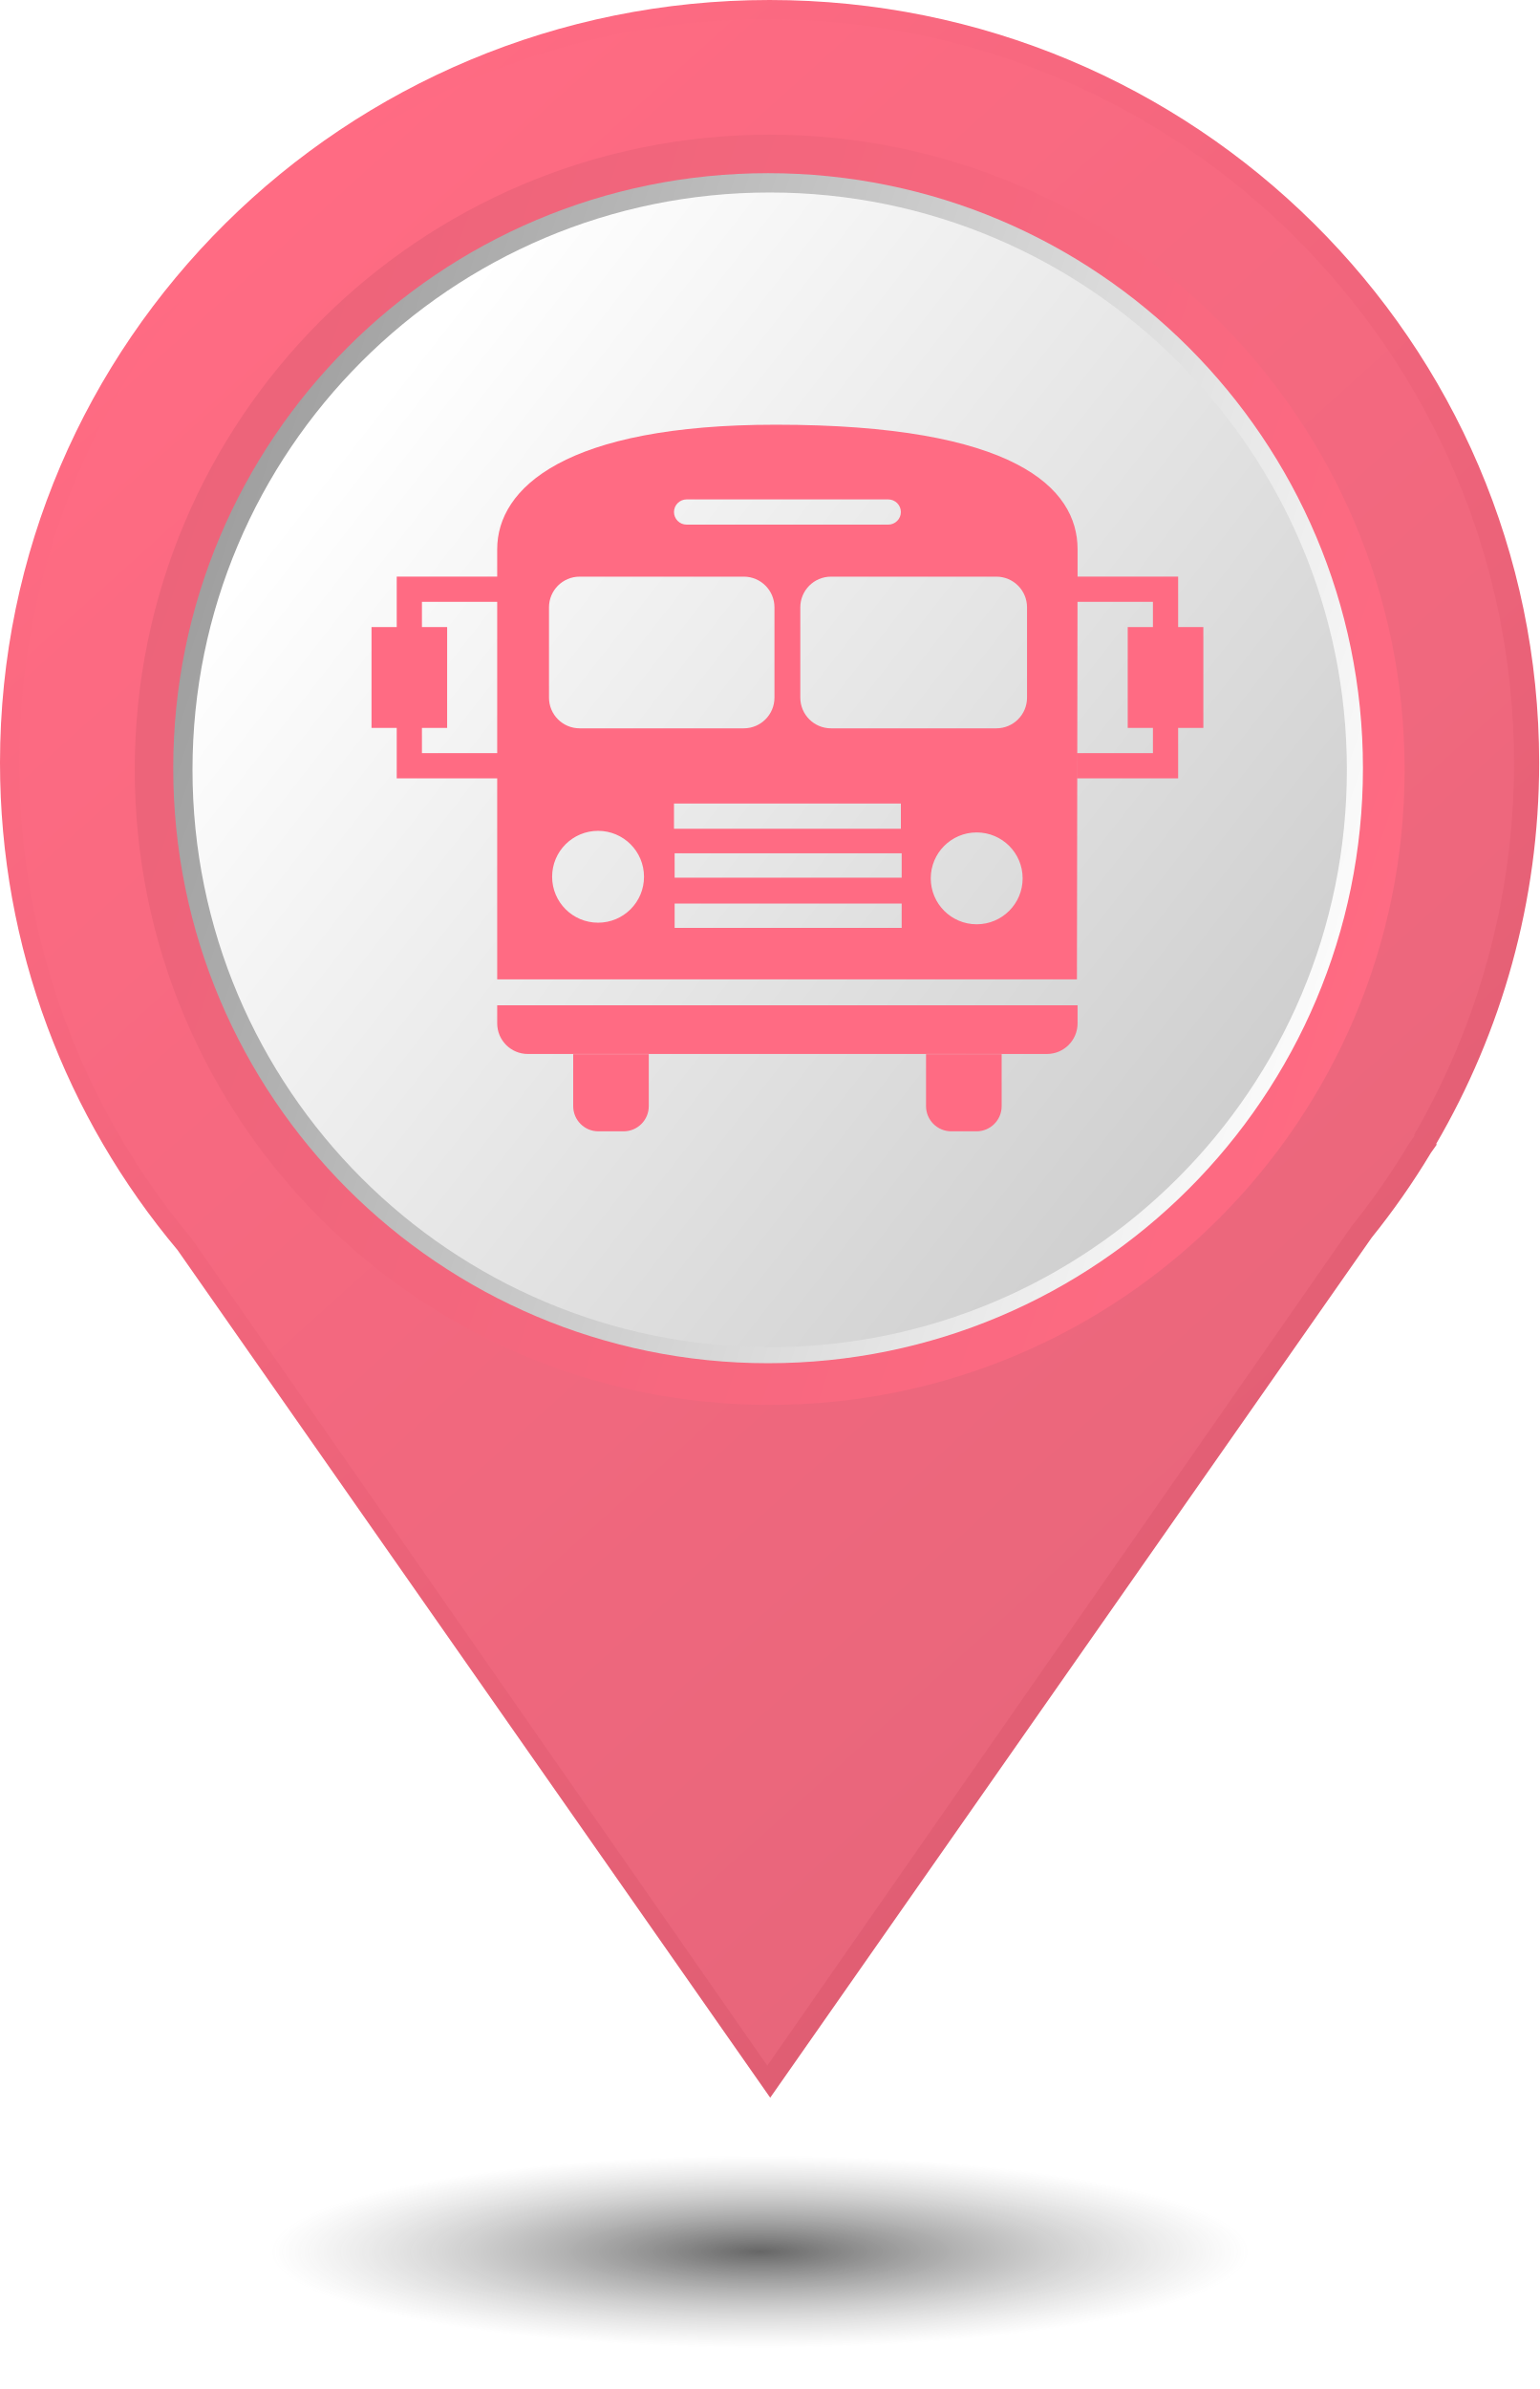
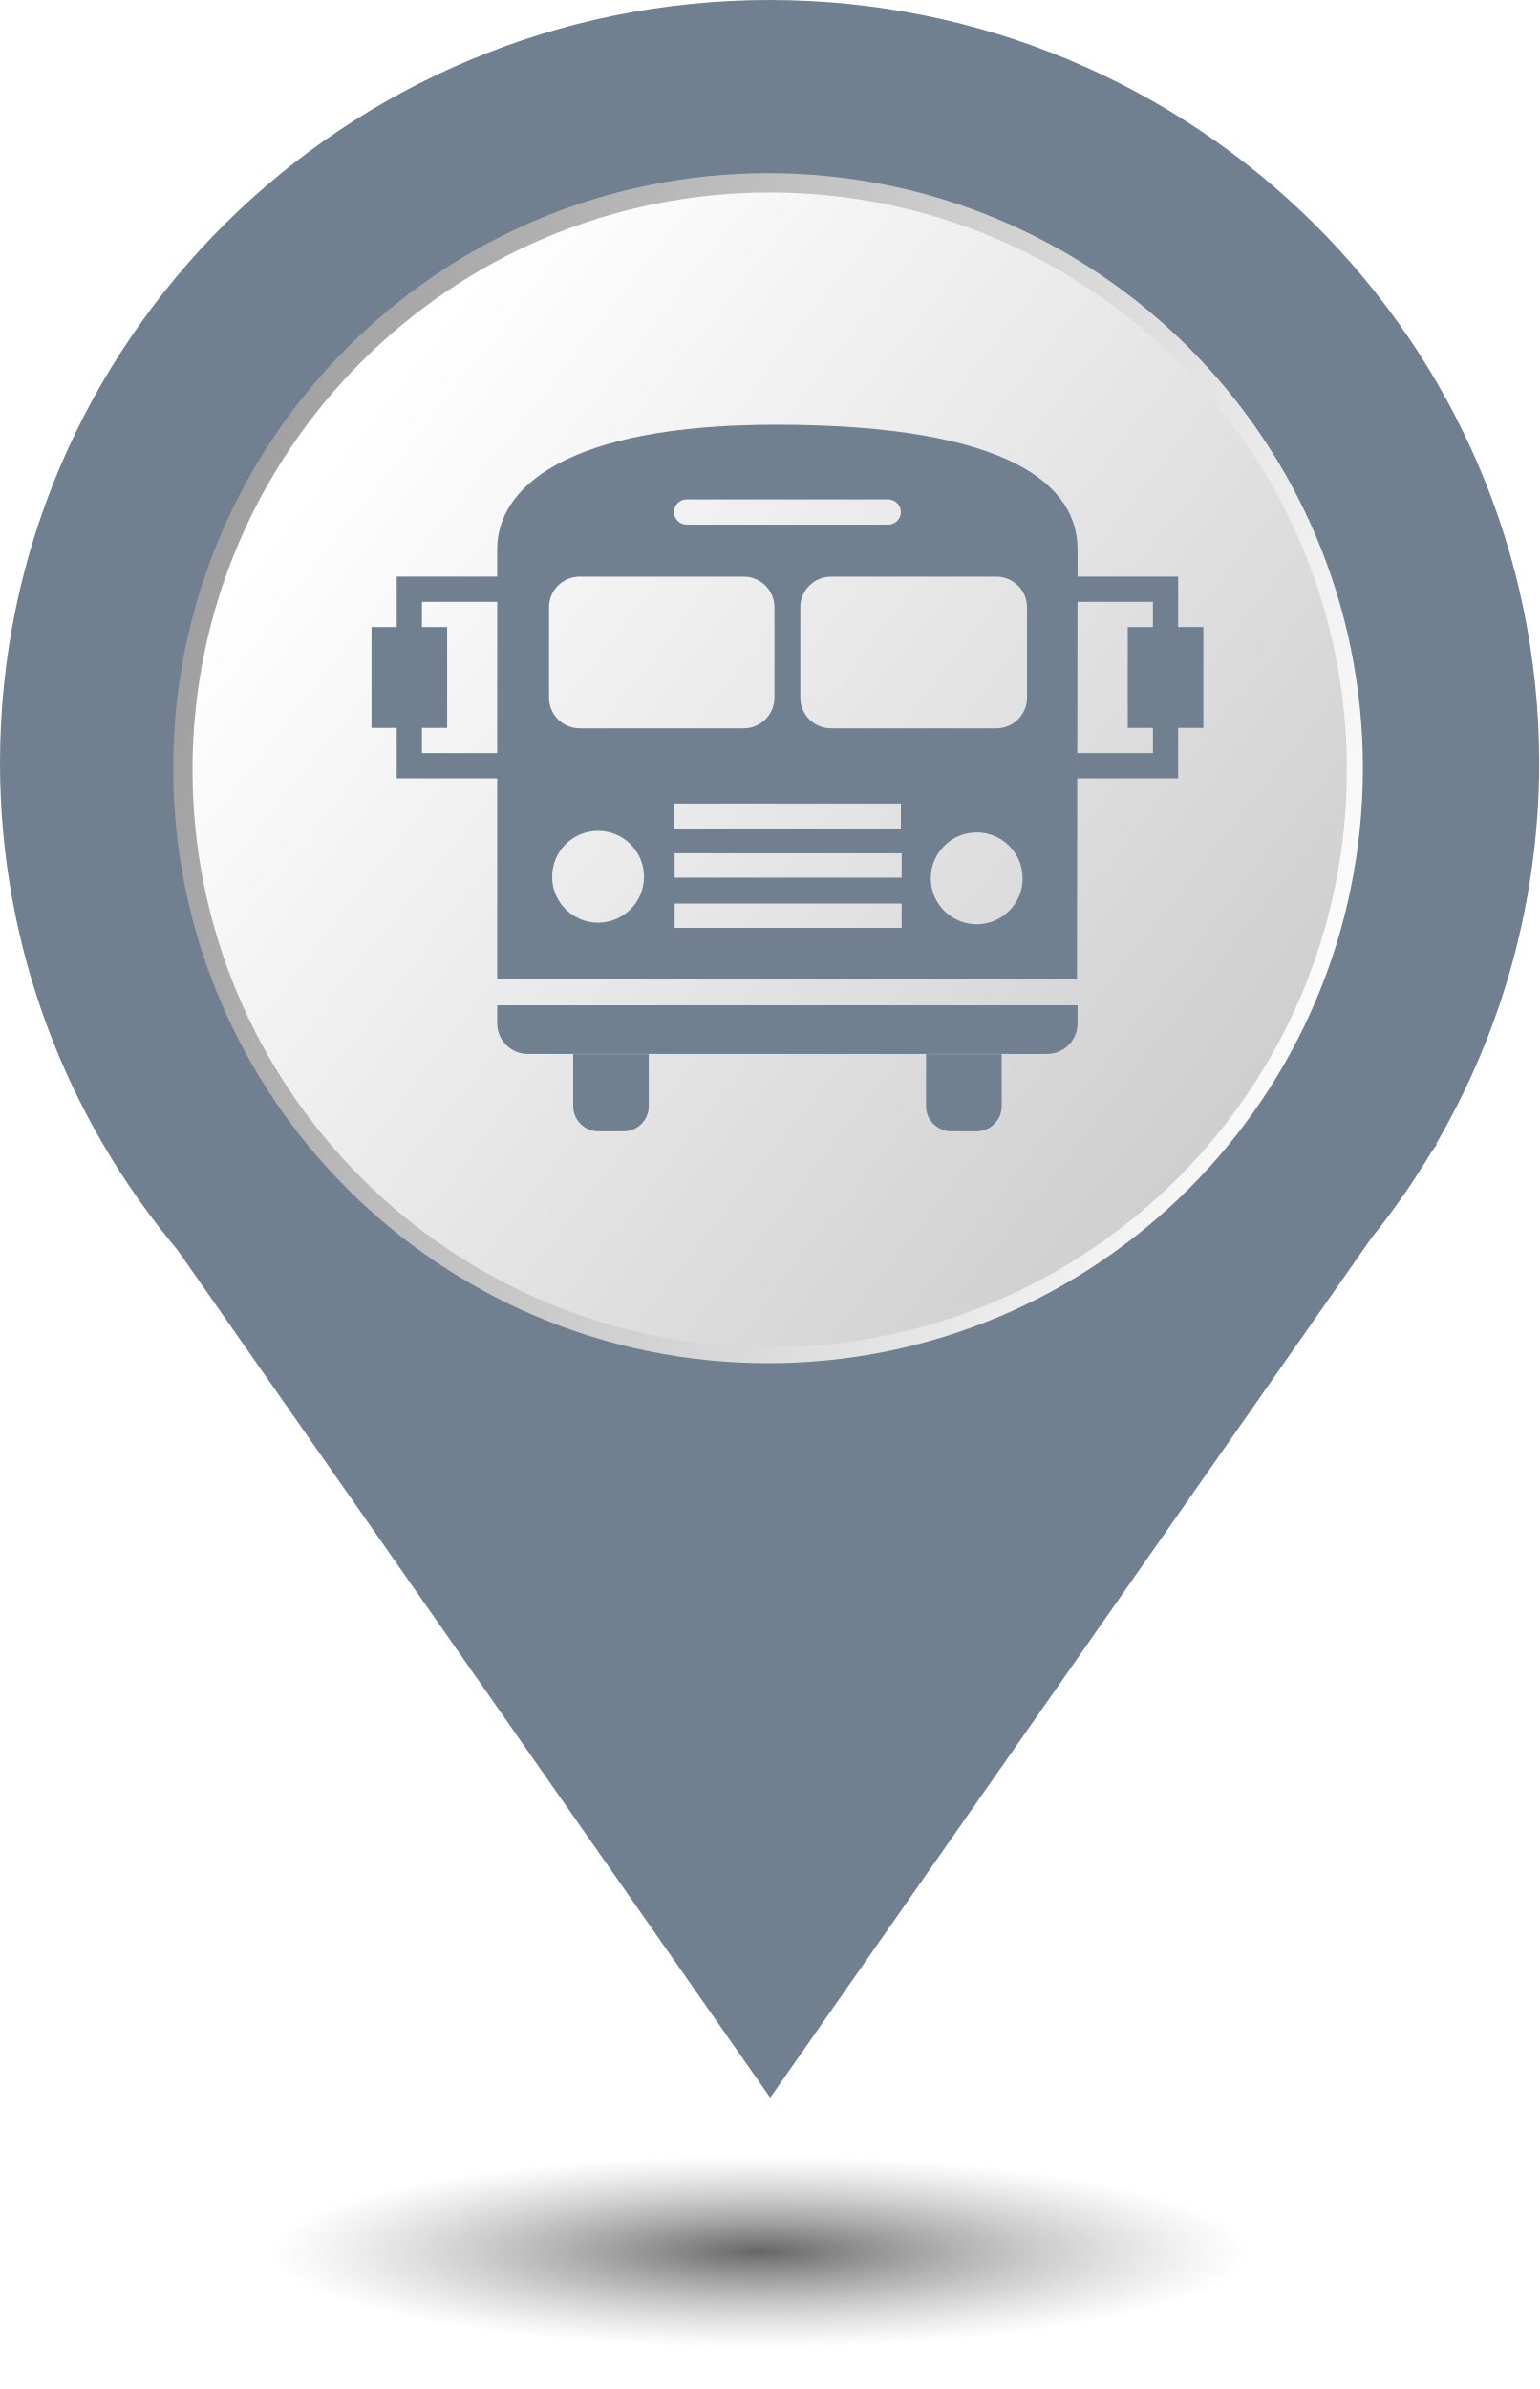
<svg xmlns="http://www.w3.org/2000/svg" width="29" height="45" viewBox="0 0 29 45" fill="none">
-   <path d="M21.478 14.368C21.478 18.334 18.232 21.552 14.228 21.552C10.224 21.552 6.978 18.334 6.978 14.368C6.978 10.401 10.224 7.184 14.228 7.184C18.233 7.184 21.478 10.401 21.478 14.368ZM29 14.368C29 6.433 22.509 0 14.5 0C6.492 0 0 6.433 0 14.368C0 17.857 1.256 21.056 3.344 23.545L14.512 39.513L25.845 23.312C26.252 22.807 26.624 22.275 26.96 21.716L27.075 21.553H27.056C28.29 19.438 29 16.987 29 14.368Z" fill="url(#paint0_linear_140_1366)" />
-   <path d="M21.221 14.379C21.221 18.248 18.069 21.388 14.18 21.388C10.291 21.388 7.14 18.248 7.14 14.379C7.14 10.509 10.292 7.371 14.18 7.371C18.07 7.371 21.221 10.509 21.221 14.379ZM28.526 14.379C28.526 6.638 22.222 0.362 14.444 0.362C6.668 0.362 0.363 6.638 0.363 14.379C0.363 17.783 1.583 20.904 3.611 23.331L14.457 38.909L25.461 23.104C25.856 22.612 26.218 22.093 26.545 21.547L26.656 21.388H26.638C27.836 19.325 28.526 16.933 28.526 14.379Z" fill="url(#paint1_linear_140_1366)" />
-   <circle cx="14.502" cy="14.5" r="11.963" fill="url(#paint2_linear_140_1366)" />
-   <circle cx="14.472" cy="14.47" r="11.208" fill="url(#paint3_linear_140_1366)" />
-   <circle cx="14.502" cy="14.501" r="10.875" fill="url(#paint4_linear_140_1366)" />
-   <path d="M17.448 20.835C17.448 21.098 17.661 21.31 17.924 21.31H18.398C18.661 21.31 18.873 21.098 18.873 20.835V19.856H17.448V20.835ZM10.8 20.835C10.8 21.098 11.012 21.31 11.274 21.31H11.749C12.012 21.31 12.224 21.098 12.224 20.835V19.856H10.8V20.835ZM9.368 19.276C9.368 19.594 9.626 19.853 9.945 19.853H19.726C20.045 19.853 20.303 19.594 20.303 19.276C20.303 18.957 20.303 18.936 20.303 18.936H9.368C9.368 18.936 9.368 18.957 9.368 19.276ZM22.198 11.811V10.861H20.303L20.303 10.345C20.303 9.19 19.121 8 14.617 8C10.656 8 9.368 9.19 9.368 10.345V10.861H7.475V11.811H7V13.711H7.475V14.661H9.368V18.448H20.291L20.302 11.336H21.723V11.811H21.248V13.711H21.723V14.186H20.298V14.661H22.198V13.711H22.673V11.811H22.198ZM9.368 14.186H7.95V13.711H8.425V11.811H7.95V11.336H9.368V14.186ZM12.937 9.407H16.736C16.867 9.407 16.974 9.514 16.974 9.645C16.974 9.776 16.867 9.882 16.736 9.882H12.937C12.806 9.882 12.699 9.776 12.699 9.645C12.699 9.514 12.806 9.407 12.937 9.407ZM10.344 11.44C10.344 11.121 10.602 10.862 10.921 10.862H14.015C14.333 10.862 14.592 11.121 14.592 11.44V13.141C14.592 13.46 14.333 13.719 14.015 13.719H10.921C10.602 13.719 10.344 13.46 10.344 13.141V11.44ZM11.269 17.38C10.79 17.38 10.403 16.993 10.403 16.515C10.403 16.036 10.79 15.65 11.269 15.65C11.747 15.65 12.134 16.036 12.134 16.515C12.135 16.993 11.747 17.38 11.269 17.38ZM12.699 15.136H16.974V15.611H12.699V15.136ZM16.989 17.478H12.711V17.02H16.989V17.478ZM16.989 16.532H12.711V16.073H16.989V16.532ZM18.402 17.41C17.924 17.41 17.537 17.023 17.537 16.545C17.537 16.067 17.924 15.68 18.402 15.68C18.881 15.68 19.268 16.067 19.268 16.545C19.268 17.023 18.881 17.41 18.402 17.41ZM19.351 13.141C19.351 13.46 19.092 13.719 18.773 13.719H15.657C15.338 13.719 15.079 13.46 15.079 13.141V11.44C15.079 11.121 15.338 10.862 15.657 10.862H18.773C19.092 10.862 19.351 11.121 19.351 11.44V13.141Z" fill="#FF6B83" />
-   <ellipse cx="14.319" cy="42.413" rx="9.244" ry="1.812" fill="url(#paint5_radial_140_1366)" fill-opacity="0.6" />
+   <path d="M21.478 14.368C21.478 18.334 18.232 21.552 14.228 21.552C10.224 21.552 6.978 18.334 6.978 14.368C6.978 10.401 10.224 7.184 14.228 7.184C18.233 7.184 21.478 10.401 21.478 14.368ZM29 14.368C29 6.433 22.509 0 14.5 0C6.492 0 0 6.433 0 14.368C0 17.857 1.256 21.056 3.344 23.545L14.512 39.513L25.845 23.312C26.252 22.807 26.624 22.275 26.96 21.716L27.075 21.553H27.056C28.29 19.438 29 16.987 29 14.368Z" fill="#708090" />
+   <path d="M21.221 14.379C21.221 18.248 18.069 21.388 14.18 21.388C10.291 21.388 7.14 18.248 7.14 14.379C7.14 10.509 10.292 7.371 14.18 7.371C18.07 7.371 21.221 10.509 21.221 14.379ZM28.526 14.379C28.526 6.638 22.222 0.362 14.444 0.362C6.668 0.362 0.363 6.638 0.363 14.379C0.363 17.783 1.583 20.904 3.611 23.331L14.457 38.909L25.461 23.104C25.856 22.612 26.218 22.093 26.545 21.547L26.656 21.388H26.638C27.836 19.325 28.526 16.933 28.526 14.379Z" fill="#708090" />
+   <circle cx="14.502" cy="14.5" r="11.963" fill="#708090" />
+   <circle cx="14.471" cy="14.47" r="11.208" fill="url(#paint0_linear_1177_1030)" />
+   <circle cx="14.502" cy="14.501" r="10.875" fill="url(#paint1_linear_1177_1030)" />
+   <path d="M17.448 20.835C17.448 21.098 17.661 21.31 17.924 21.31H18.398C18.661 21.31 18.873 21.098 18.873 20.835V19.856H17.448V20.835ZM10.8 20.835C10.8 21.098 11.012 21.31 11.274 21.31H11.749C12.012 21.31 12.224 21.098 12.224 20.835V19.856H10.8V20.835ZM9.368 19.276C9.368 19.594 9.626 19.853 9.945 19.853H19.726C20.045 19.853 20.303 19.594 20.303 19.276C20.303 18.957 20.303 18.936 20.303 18.936H9.368C9.368 18.936 9.368 18.957 9.368 19.276ZM22.198 11.811V10.861H20.303L20.303 10.345C20.303 9.19 19.121 8 14.617 8C10.656 8 9.368 9.19 9.368 10.345V10.861H7.475V11.811H7V13.711H7.475V14.661H9.368V18.448H20.291L20.302 11.336H21.723V11.811H21.248V13.711H21.723V14.186H20.298V14.661H22.198V13.711H22.673V11.811H22.198ZM9.368 14.186H7.95V13.711H8.425V11.811H7.95V11.336H9.368V14.186ZM12.937 9.407H16.736C16.867 9.407 16.974 9.514 16.974 9.645C16.974 9.776 16.867 9.882 16.736 9.882H12.937C12.806 9.882 12.699 9.776 12.699 9.645C12.699 9.514 12.806 9.407 12.937 9.407ZM10.344 11.44C10.344 11.121 10.602 10.862 10.921 10.862H14.015C14.333 10.862 14.592 11.121 14.592 11.44V13.141C14.592 13.46 14.333 13.719 14.015 13.719H10.921C10.602 13.719 10.344 13.46 10.344 13.141V11.44ZM11.269 17.38C10.79 17.38 10.403 16.993 10.403 16.515C10.403 16.036 10.79 15.65 11.269 15.65C11.747 15.65 12.134 16.036 12.134 16.515C12.135 16.993 11.747 17.38 11.269 17.38ZM12.699 15.136H16.974V15.611H12.699V15.136ZM16.989 17.478H12.711V17.02H16.989V17.478ZM16.989 16.532H12.711V16.073H16.989V16.532ZM18.402 17.41C17.924 17.41 17.537 17.023 17.537 16.545C17.537 16.067 17.924 15.68 18.402 15.68C18.881 15.68 19.268 16.067 19.268 16.545C19.268 17.023 18.881 17.41 18.402 17.41ZM19.351 13.141C19.351 13.46 19.092 13.719 18.773 13.719H15.657C15.338 13.719 15.079 13.46 15.079 13.141V11.44C15.079 11.121 15.338 10.862 15.657 10.862H18.773C19.092 10.862 19.351 11.121 19.351 11.44V13.141Z" fill="#708090" />
+   <ellipse cx="14.319" cy="42.413" rx="9.244" ry="1.812" fill="url(#paint2_radial_1177_1030)" fill-opacity="0.6" />
  <defs>
-     <linearGradient id="paint0_linear_140_1366" x1="-5.10031e-08" y1="7.989" x2="22.099" y2="32.614" gradientUnits="userSpaceOnUse">
-       <stop stop-color="#FF6B83" />
-       <stop offset="1" stop-color="#E05E73" />
-     </linearGradient>
-     <linearGradient id="paint1_linear_140_1366" x1="0.363" y1="8.156" x2="21.932" y2="32.081" gradientUnits="userSpaceOnUse">
-       <stop stop-color="#FF6B83" />
-       <stop offset="1" stop-color="#E8667B" />
-     </linearGradient>
-     <linearGradient id="paint2_linear_140_1366" x1="26.528" y1="19.562" x2="1.185" y2="11.05" gradientUnits="userSpaceOnUse">
-       <stop stop-color="#FF6B83" />
-       <stop offset="1" stop-color="#EB6379" />
-     </linearGradient>
-     <linearGradient id="paint3_linear_140_1366" x1="25.739" y1="19.213" x2="1.995" y2="11.238" gradientUnits="userSpaceOnUse">
+     <linearGradient id="paint0_linear_1177_1030" x1="25.739" y1="19.212" x2="1.995" y2="11.237" gradientUnits="userSpaceOnUse">
      <stop stop-color="white" />
      <stop offset="1" stop-color="#999999" />
    </linearGradient>
-     <linearGradient id="paint4_linear_140_1366" x1="4.896" y1="10.332" x2="24.109" y2="25.376" gradientUnits="userSpaceOnUse">
+     <linearGradient id="paint1_linear_1177_1030" x1="4.896" y1="10.332" x2="24.108" y2="25.375" gradientUnits="userSpaceOnUse">
      <stop stop-color="white" />
      <stop offset="1" stop-color="#C7C7C7" />
    </linearGradient>
-     <radialGradient id="paint5_radial_140_1366" cx="0" cy="0" r="1" gradientUnits="userSpaceOnUse" gradientTransform="translate(14.3189 42.4127) scale(9.24375 1.8125)">
+     <radialGradient id="paint2_radial_1177_1030" cx="0" cy="0" r="1" gradientUnits="userSpaceOnUse" gradientTransform="translate(14.3189 42.4126) scale(9.24375 1.8125)">
      <stop />
      <stop offset="1" stop-color="#666666" stop-opacity="0" />
    </radialGradient>
  </defs>
</svg>
